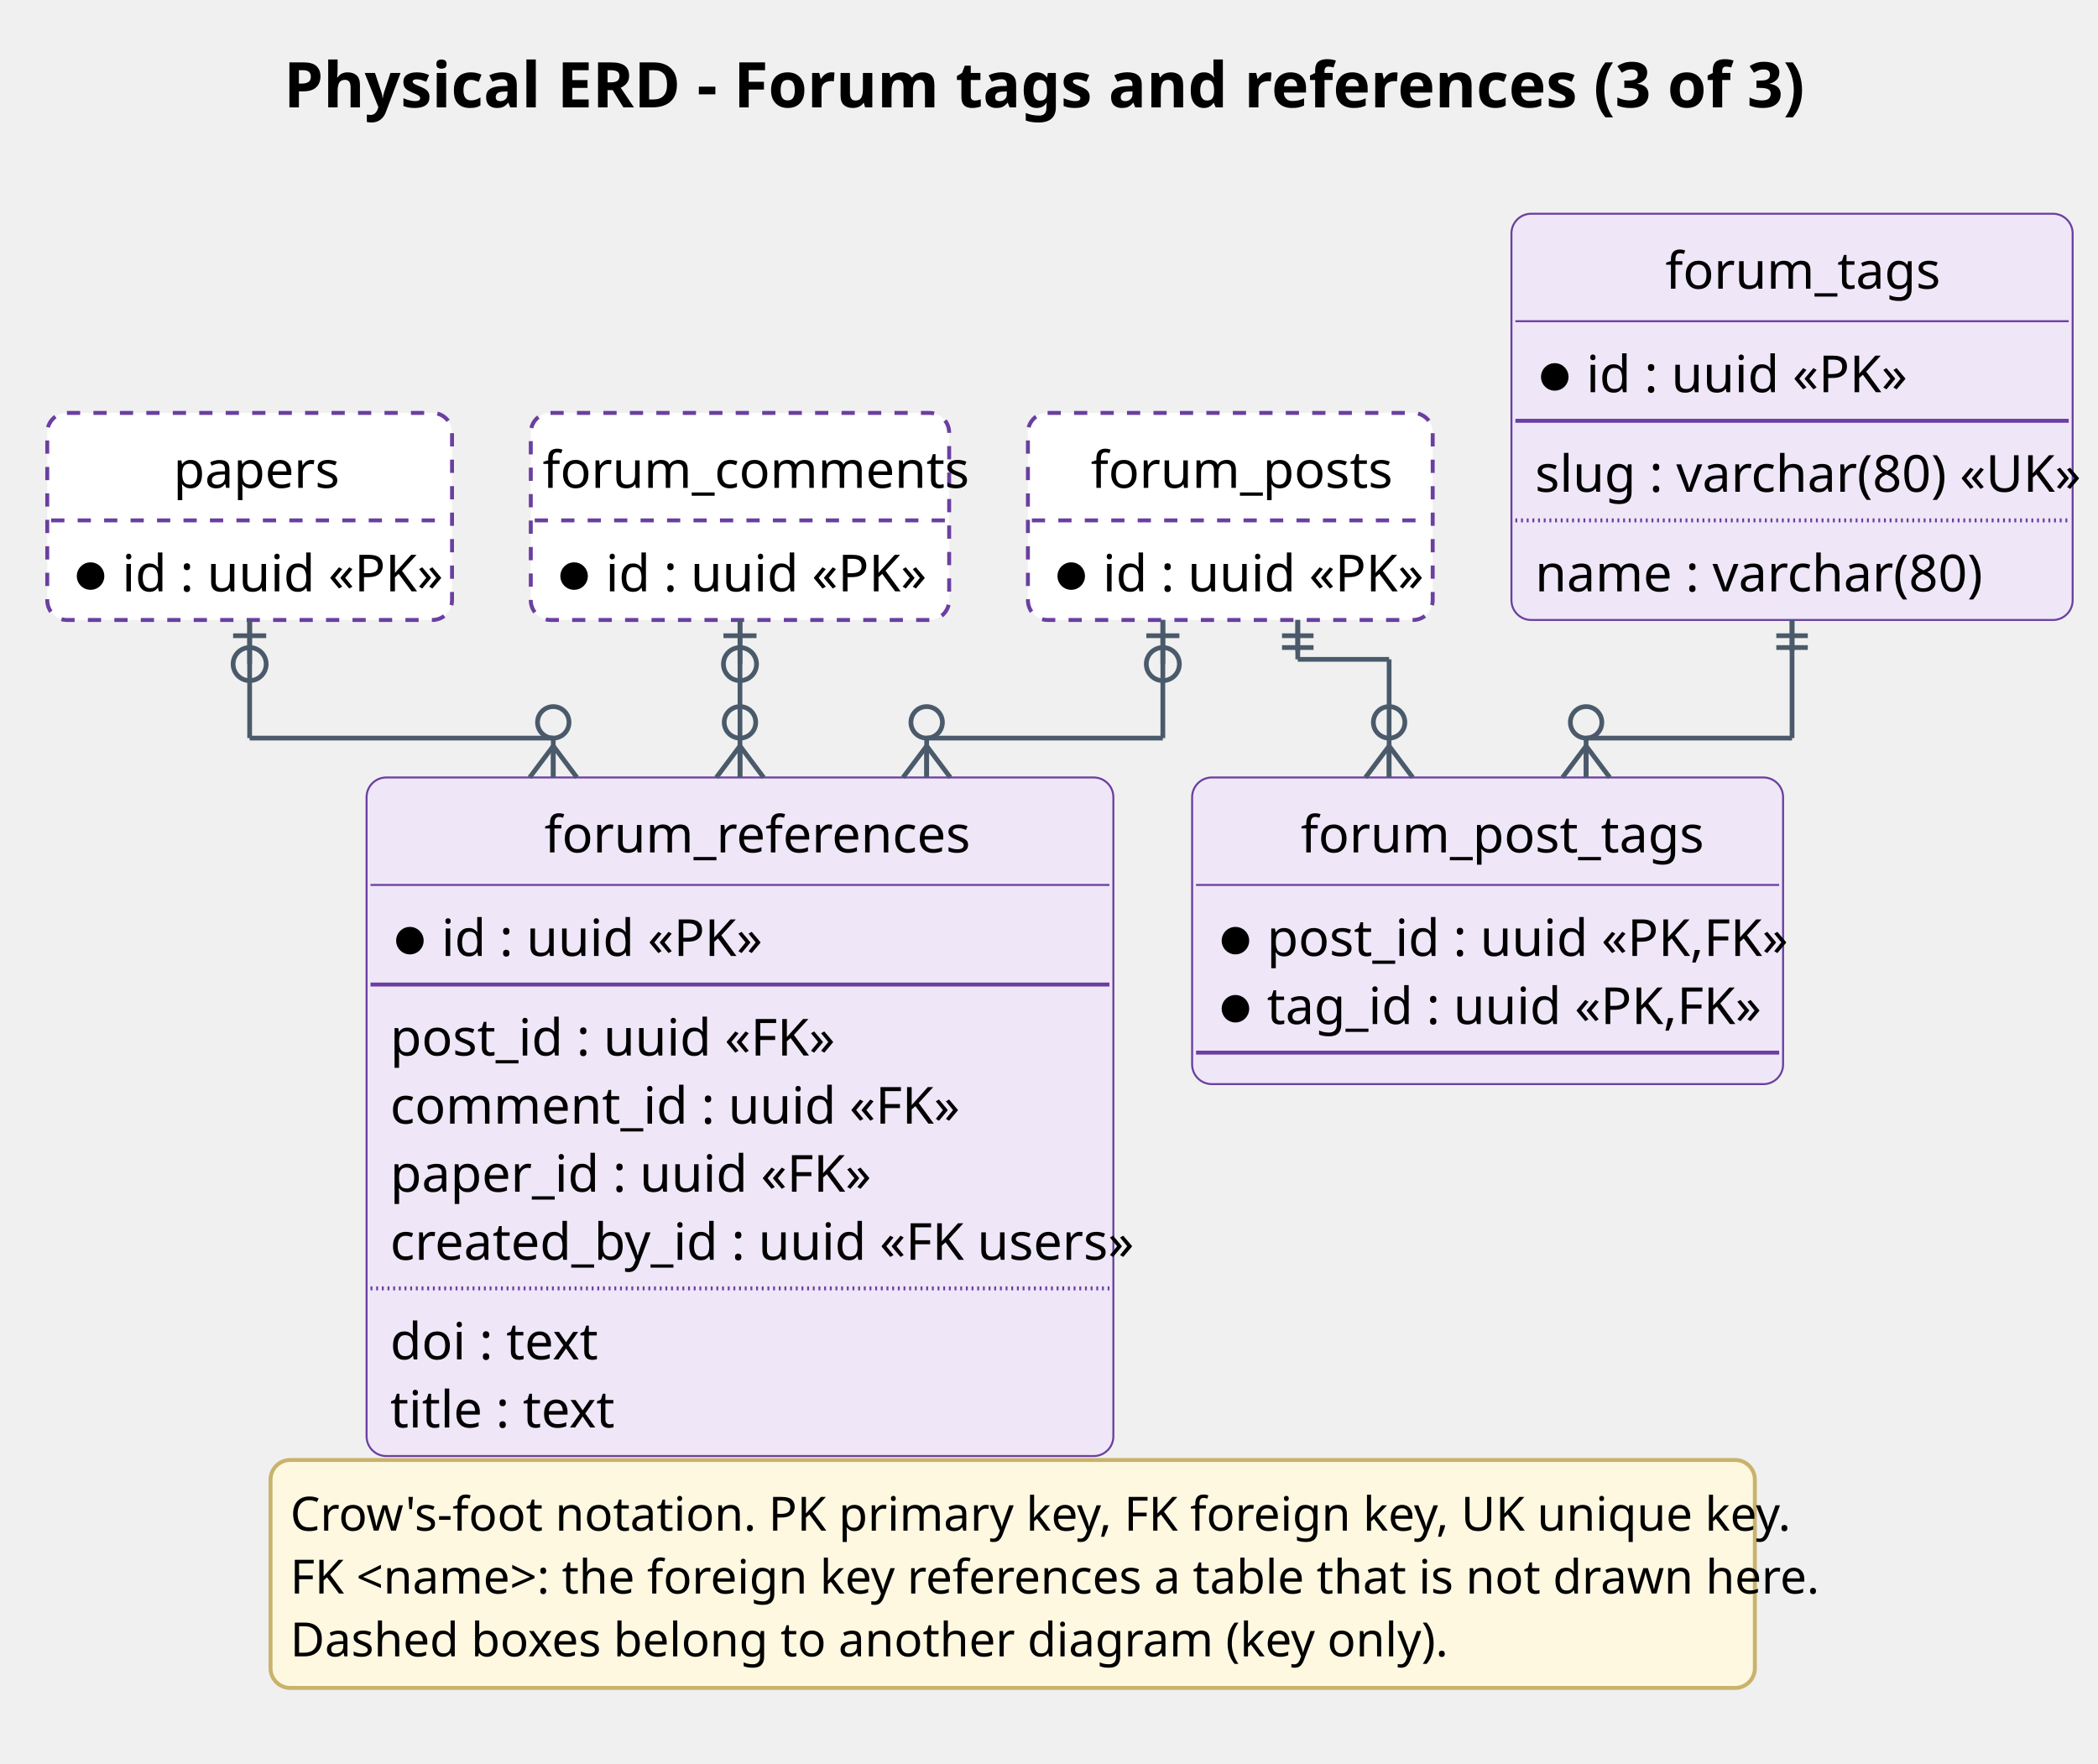
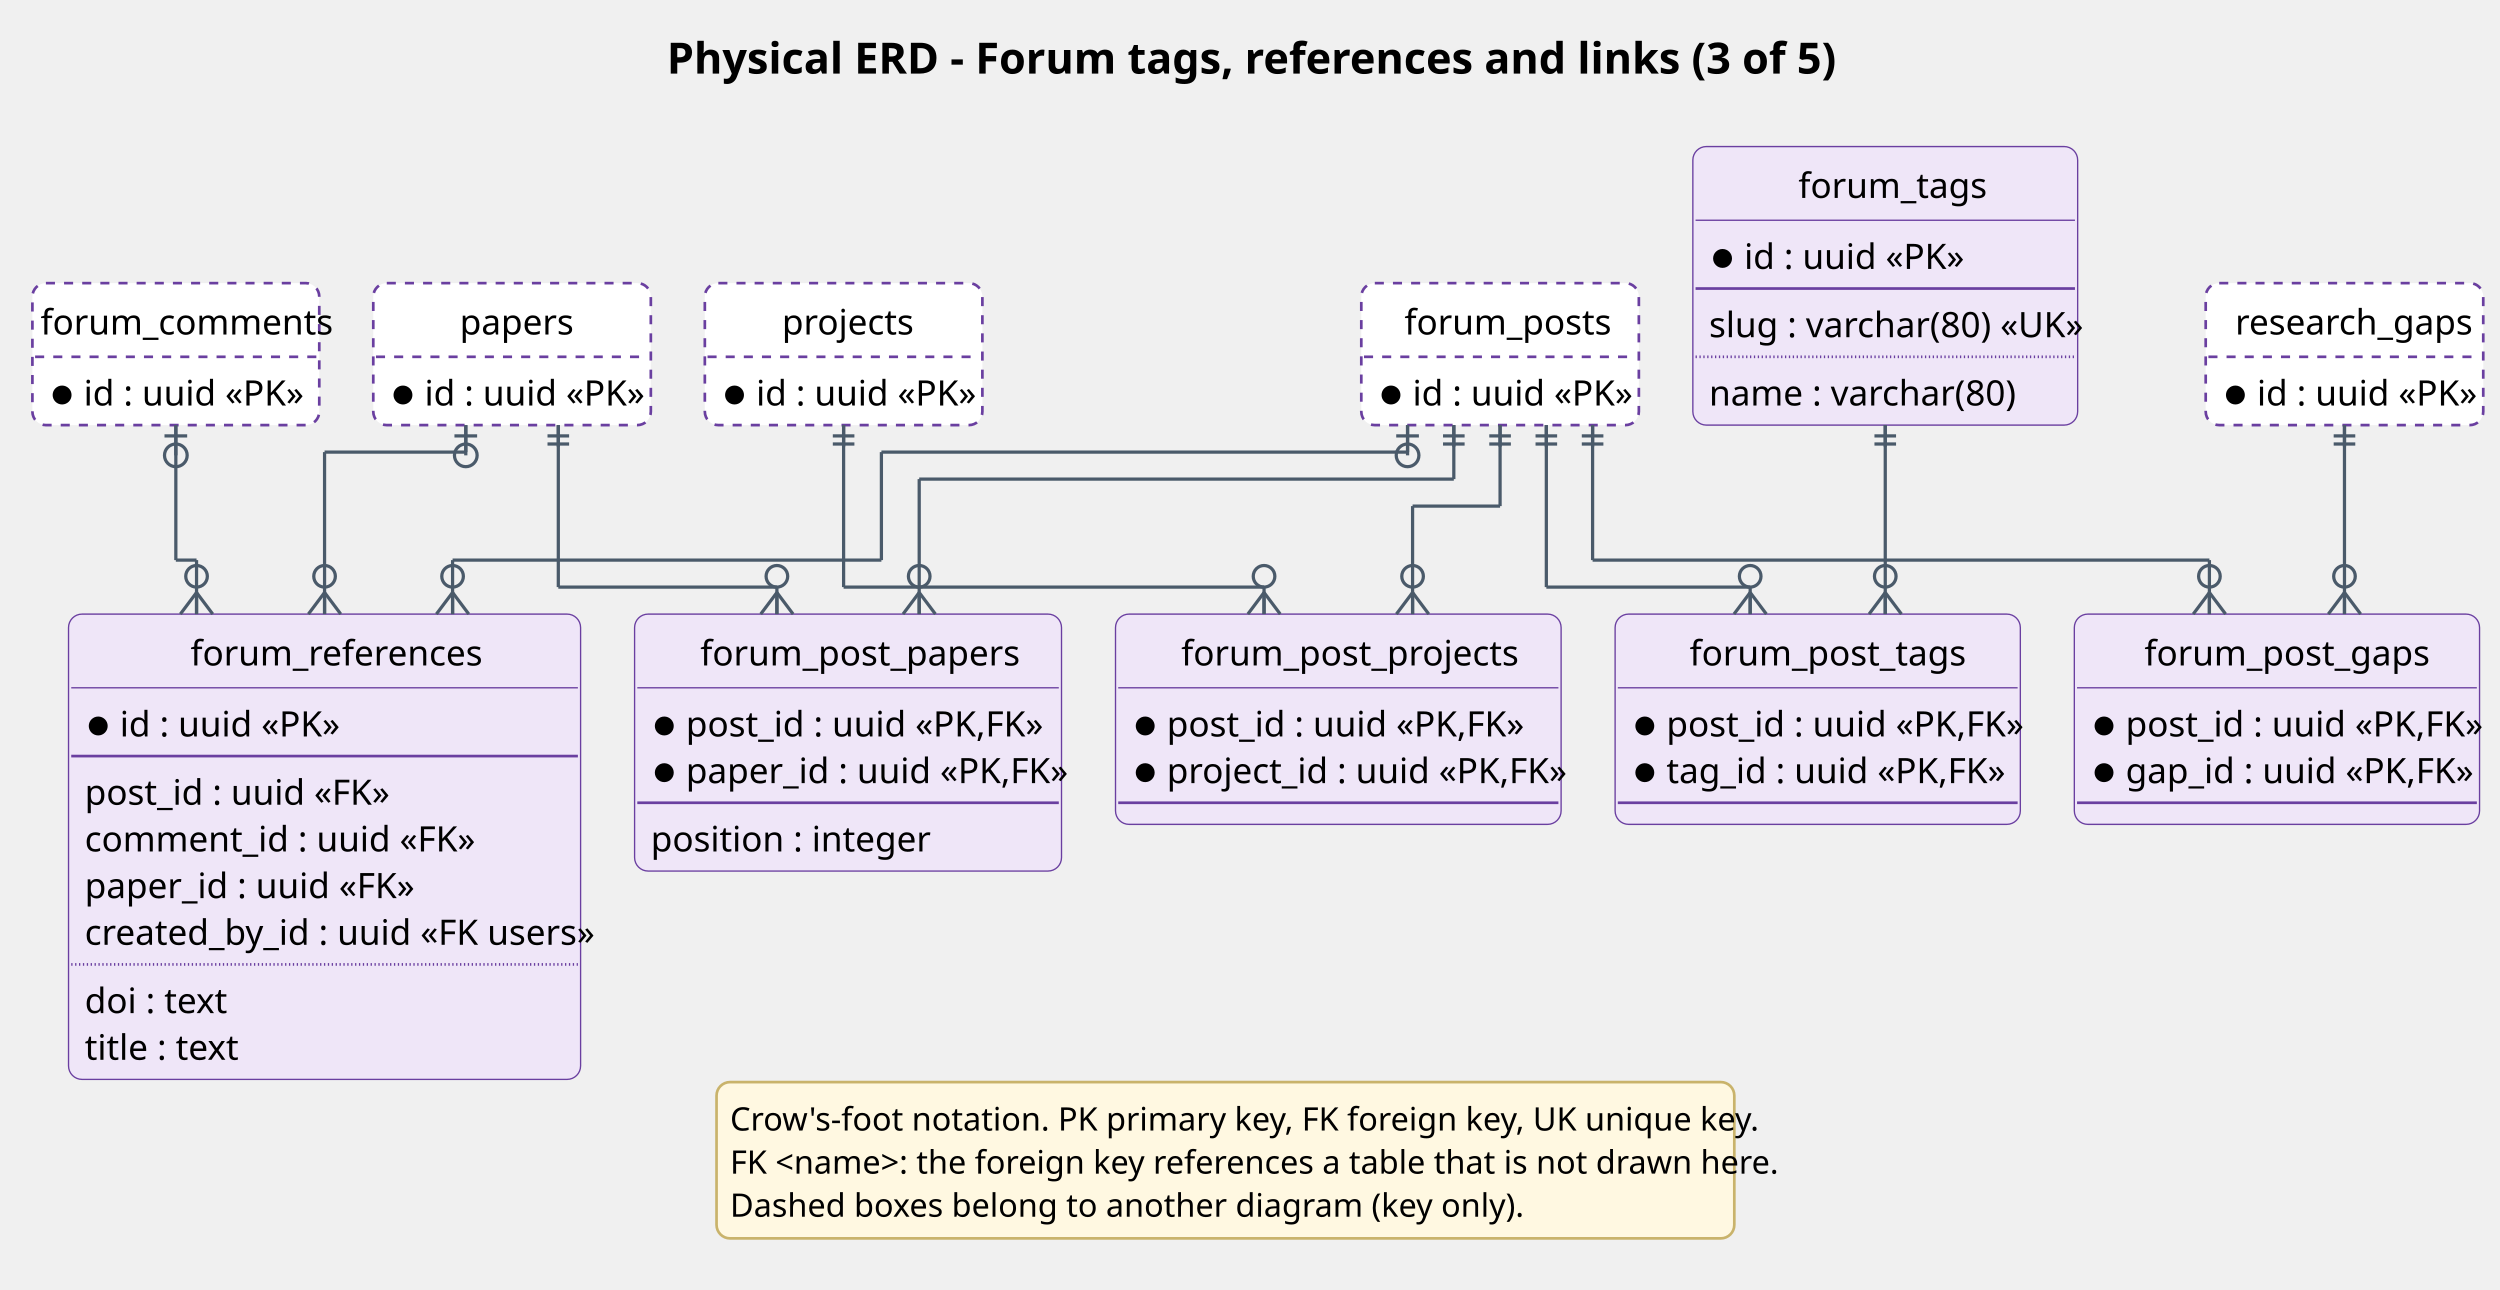
- <svg xmlns="http://www.w3.org/2000/svg" contentStyleType="text/css" height="933.333px" preserveAspectRatio="none" style="width:1110px;height:933px;background:#FFFFFF;" version="1.1" viewBox="0 0 1110 933" width="1110.417px" zoomAndPan="magnify">
+ <svg xmlns="http://www.w3.org/2000/svg" contentStyleType="text/css" height="995.833px" preserveAspectRatio="none" style="width:1929px;height:995px;background:#FFFFFF;" version="1.1" viewBox="0 0 1929 995" width="1929.167px" zoomAndPan="magnify">
  <defs />
  <g>
-     <text fill="#000000" font-family="Segoe UI" font-size="33.333" font-weight="bold" lengthAdjust="spacing" textLength="771.354" x="150.118" y="56.803">Physical ERD - Forum tags and references (3 of 3)</text>
+     <text fill="#000000" font-family="Segoe UI" font-size="33.333" font-weight="bold" lengthAdjust="spacing" textLength="861.995" x="514.542" y="56.803">Physical ERD - Forum tags, references and links (3 of 5)</text>
    <g id="elem_forum_tags">
-       <rect codeLine="27" fill="#EFE6F8" height="214.925" id="forum_tags" rx="10.417" ry="10.417" style="stroke:#6A3FA0;stroke-width:1.042;" width="296.918" x="799.671" y="113.086" />
-       <text fill="#000000" font-family="Segoe UI" font-size="27.083" lengthAdjust="spacing" textLength="134.055" x="881.103" y="152.728">forum_tags</text>
-       <line style="stroke:#6A3FA0;stroke-width:1.042;" x1="801.755" x2="1094.506" y1="169.942" y2="169.942" />
-       <ellipse cx="822.588" cy="199.412" fill="#000000" rx="6.25" ry="6.25" style="stroke:#000000;stroke-width:2.083;" />
-       <text fill="#000000" font-family="Segoe UI" font-size="27.083" lengthAdjust="spacing" textLength="162.077" x="839.255" y="207.501">id : uuid «PK»</text>
-       <line style="stroke:#6A3FA0;stroke-width:2.083;" x1="801.755" x2="1094.506" y1="222.632" y2="222.632" />
-       <text fill="#000000" font-family="Segoe UI" font-size="27.083" lengthAdjust="spacing" textLength="271.918" x="812.171" y="260.191">slug : varchar(80) «UK»</text>
-       <line style="stroke:#6A3FA0;stroke-width:2.083;stroke-dasharray:1.0,2.0;" x1="801.755" x2="1094.506" y1="275.322" y2="275.322" />
-       <text fill="#000000" font-family="Segoe UI" font-size="27.083" lengthAdjust="spacing" textLength="220.052" x="812.171" y="312.88">name : varchar(80)</text>
+       <rect codeLine="27" fill="#EFE6F8" height="214.925" id="forum_tags" rx="10.417" ry="10.417" style="stroke:#6A3FA0;stroke-width:1.042;" width="296.918" x="1306.205" y="113.086" />
+       <text fill="#000000" font-family="Segoe UI" font-size="27.083" lengthAdjust="spacing" textLength="134.055" x="1387.637" y="152.728">forum_tags</text>
+       <line style="stroke:#6A3FA0;stroke-width:1.042;" x1="1308.289" x2="1601.04" y1="169.942" y2="169.942" />
+       <ellipse cx="1329.122" cy="199.412" fill="#000000" rx="6.25" ry="6.25" style="stroke:#000000;stroke-width:2.083;" />
+       <text fill="#000000" font-family="Segoe UI" font-size="27.083" lengthAdjust="spacing" textLength="162.077" x="1345.789" y="207.501">id : uuid «PK»</text>
+       <line style="stroke:#6A3FA0;stroke-width:2.083;" x1="1308.289" x2="1601.04" y1="222.632" y2="222.632" />
+       <text fill="#000000" font-family="Segoe UI" font-size="27.083" lengthAdjust="spacing" textLength="271.918" x="1318.705" y="260.191">slug : varchar(80) «UK»</text>
+       <line style="stroke:#6A3FA0;stroke-width:2.083;stroke-dasharray:1.0,2.0;" x1="1308.289" x2="1601.04" y1="275.322" y2="275.322" />
+       <text fill="#000000" font-family="Segoe UI" font-size="27.083" lengthAdjust="spacing" textLength="220.052" x="1318.705" y="312.88">name : varchar(80)</text>
    </g>
    <g id="elem_forum_post_tags">
-       <rect codeLine="34" fill="#EFE6F8" height="162.236" id="forum_post_tags" rx="10.417" ry="10.417" style="stroke:#6A3FA0;stroke-width:1.042;" width="312.668" x="630.723" y="411.344" />
-       <text fill="#000000" font-family="Segoe UI" font-size="27.083" lengthAdjust="spacing" textLength="197.756" x="688.179" y="450.987">forum_post_tags</text>
-       <line style="stroke:#6A3FA0;stroke-width:1.042;" x1="632.806" x2="941.308" y1="468.201" y2="468.201" />
-       <ellipse cx="653.64" cy="497.671" fill="#000000" rx="6.25" ry="6.25" style="stroke:#000000;stroke-width:2.083;" />
-       <text fill="#000000" font-family="Segoe UI" font-size="27.083" lengthAdjust="spacing" textLength="260.584" x="670.306" y="505.76">post_id : uuid «PK,FK»</text>
-       <ellipse cx="653.64" cy="533.693" fill="#000000" rx="6.25" ry="6.25" style="stroke:#000000;stroke-width:2.083;" />
-       <text fill="#000000" font-family="Segoe UI" font-size="27.083" lengthAdjust="spacing" textLength="247.03" x="670.306" y="541.783">tag_id : uuid «PK,FK»</text>
-       <line style="stroke:#6A3FA0;stroke-width:2.083;" x1="632.806" x2="941.308" y1="556.913" y2="556.913" />
+       <rect codeLine="34" fill="#EFE6F8" height="162.236" id="forum_post_tags" rx="10.417" ry="10.417" style="stroke:#6A3FA0;stroke-width:1.042;" width="312.668" x="1246.219" y="473.844" />
+       <text fill="#000000" font-family="Segoe UI" font-size="27.083" lengthAdjust="spacing" textLength="197.756" x="1303.675" y="513.487">forum_post_tags</text>
+       <line style="stroke:#6A3FA0;stroke-width:1.042;" x1="1248.302" x2="1556.803" y1="530.701" y2="530.701" />
+       <ellipse cx="1269.136" cy="560.17" fill="#000000" rx="6.25" ry="6.25" style="stroke:#000000;stroke-width:2.083;" />
+       <text fill="#000000" font-family="Segoe UI" font-size="27.083" lengthAdjust="spacing" textLength="260.584" x="1285.802" y="568.26">post_id : uuid «PK,FK»</text>
+       <ellipse cx="1269.136" cy="596.193" fill="#000000" rx="6.25" ry="6.25" style="stroke:#000000;stroke-width:2.083;" />
+       <text fill="#000000" font-family="Segoe UI" font-size="27.083" lengthAdjust="spacing" textLength="247.03" x="1285.802" y="604.283">tag_id : uuid «PK,FK»</text>
+       <line style="stroke:#6A3FA0;stroke-width:2.083;" x1="1248.302" x2="1556.803" y1="619.413" y2="619.413" />
    </g>
    <g id="elem_forum_references">
-       <rect codeLine="39" fill="#EFE6F8" height="359.017" id="forum_references" rx="10.417" ry="10.417" style="stroke:#6A3FA0;stroke-width:1.042;" width="395.108" x="193.948" y="411.344" />
-       <text fill="#000000" font-family="Segoe UI" font-size="27.083" lengthAdjust="spacing" textLength="206.947" x="288.029" y="450.987">forum_references</text>
-       <line style="stroke:#6A3FA0;stroke-width:1.042;" x1="196.032" x2="586.973" y1="468.201" y2="468.201" />
-       <ellipse cx="216.865" cy="497.671" fill="#000000" rx="6.25" ry="6.25" style="stroke:#000000;stroke-width:2.083;" />
-       <text fill="#000000" font-family="Segoe UI" font-size="27.083" lengthAdjust="spacing" textLength="162.077" x="233.532" y="505.76">id : uuid «PK»</text>
-       <line style="stroke:#6A3FA0;stroke-width:2.083;" x1="196.032" x2="586.973" y1="520.89" y2="520.89" />
-       <text fill="#000000" font-family="Segoe UI" font-size="27.083" lengthAdjust="spacing" textLength="223.834" x="206.448" y="558.449">post_id : uuid «FK»</text>
-       <text fill="#000000" font-family="Segoe UI" font-size="27.083" lengthAdjust="spacing" textLength="285.076" x="206.448" y="594.472">comment_id : uuid «FK»</text>
-       <text fill="#000000" font-family="Segoe UI" font-size="27.083" lengthAdjust="spacing" textLength="240.576" x="206.448" y="630.495">paper_id : uuid «FK»</text>
-       <text fill="#000000" font-family="Segoe UI" font-size="27.083" lengthAdjust="spacing" textLength="370.108" x="206.448" y="666.518">created_by_id : uuid «FK users»</text>
-       <line style="stroke:#6A3FA0;stroke-width:2.083;stroke-dasharray:1.0,2.0;" x1="196.032" x2="586.973" y1="681.649" y2="681.649" />
-       <text fill="#000000" font-family="Segoe UI" font-size="27.083" lengthAdjust="spacing" textLength="104.035" x="206.448" y="719.208">doi : text</text>
-       <text fill="#000000" font-family="Segoe UI" font-size="27.083" lengthAdjust="spacing" textLength="111.296" x="206.448" y="755.231">title : text</text>
+       <rect codeLine="39" fill="#EFE6F8" height="359.017" id="forum_references" rx="10.417" ry="10.417" style="stroke:#6A3FA0;stroke-width:1.042;" width="395.108" x="52.877" y="473.844" />
+       <text fill="#000000" font-family="Segoe UI" font-size="27.083" lengthAdjust="spacing" textLength="206.947" x="146.957" y="513.487">forum_references</text>
+       <line style="stroke:#6A3FA0;stroke-width:1.042;" x1="54.96" x2="445.901" y1="530.701" y2="530.701" />
+       <ellipse cx="75.793" cy="560.17" fill="#000000" rx="6.25" ry="6.25" style="stroke:#000000;stroke-width:2.083;" />
+       <text fill="#000000" font-family="Segoe UI" font-size="27.083" lengthAdjust="spacing" textLength="162.077" x="92.46" y="568.26">id : uuid «PK»</text>
+       <line style="stroke:#6A3FA0;stroke-width:2.083;" x1="54.96" x2="445.901" y1="583.39" y2="583.39" />
+       <text fill="#000000" font-family="Segoe UI" font-size="27.083" lengthAdjust="spacing" textLength="223.834" x="65.377" y="620.949">post_id : uuid «FK»</text>
+       <text fill="#000000" font-family="Segoe UI" font-size="27.083" lengthAdjust="spacing" textLength="285.076" x="65.377" y="656.972">comment_id : uuid «FK»</text>
+       <text fill="#000000" font-family="Segoe UI" font-size="27.083" lengthAdjust="spacing" textLength="240.576" x="65.377" y="692.995">paper_id : uuid «FK»</text>
+       <text fill="#000000" font-family="Segoe UI" font-size="27.083" lengthAdjust="spacing" textLength="370.108" x="65.377" y="729.018">created_by_id : uuid «FK users»</text>
+       <line style="stroke:#6A3FA0;stroke-width:2.083;stroke-dasharray:1.0,2.0;" x1="54.96" x2="445.901" y1="744.149" y2="744.149" />
+       <text fill="#000000" font-family="Segoe UI" font-size="27.083" lengthAdjust="spacing" textLength="104.035" x="65.377" y="781.708">doi : text</text>
+       <text fill="#000000" font-family="Segoe UI" font-size="27.083" lengthAdjust="spacing" textLength="111.296" x="65.377" y="817.731">title : text</text>
+     </g>
+     <g id="elem_forum_post_papers">
+       <rect codeLine="50" fill="#EFE6F8" height="198.258" id="forum_post_papers" rx="10.417" ry="10.417" style="stroke:#6A3FA0;stroke-width:1.042;" width="329.41" x="489.651" y="473.844" />
+       <text fill="#000000" font-family="Segoe UI" font-size="27.083" lengthAdjust="spacing" textLength="228.053" x="540.33" y="513.487">forum_post_papers</text>
+       <line style="stroke:#6A3FA0;stroke-width:1.042;" x1="491.735" x2="816.978" y1="530.701" y2="530.701" />
+       <ellipse cx="512.568" cy="560.17" fill="#000000" rx="6.25" ry="6.25" style="stroke:#000000;stroke-width:2.083;" />
+       <text fill="#000000" font-family="Segoe UI" font-size="27.083" lengthAdjust="spacing" textLength="260.584" x="529.235" y="568.26">post_id : uuid «PK,FK»</text>
+       <ellipse cx="512.568" cy="596.193" fill="#000000" rx="6.25" ry="6.25" style="stroke:#000000;stroke-width:2.083;" />
+       <text fill="#000000" font-family="Segoe UI" font-size="27.083" lengthAdjust="spacing" textLength="277.327" x="529.235" y="604.283">paper_id : uuid «PK,FK»</text>
+       <line style="stroke:#6A3FA0;stroke-width:2.083;" x1="491.735" x2="816.978" y1="619.413" y2="619.413" />
+       <text fill="#000000" font-family="Segoe UI" font-size="27.083" lengthAdjust="spacing" textLength="202.239" x="502.151" y="656.972">position : integer</text>
+     </g>
+     <g id="elem_forum_post_gaps">
+       <rect codeLine="56" fill="#EFE6F8" height="162.236" id="forum_post_gaps" rx="10.417" ry="10.417" style="stroke:#6A3FA0;stroke-width:1.042;" width="312.668" x="1600.553" y="473.844" />
+       <text fill="#000000" font-family="Segoe UI" font-size="27.083" lengthAdjust="spacing" textLength="204.5" x="1654.637" y="513.487">forum_post_gaps</text>
+       <line style="stroke:#6A3FA0;stroke-width:1.042;" x1="1602.637" x2="1911.138" y1="530.701" y2="530.701" />
+       <ellipse cx="1623.47" cy="560.17" fill="#000000" rx="6.25" ry="6.25" style="stroke:#000000;stroke-width:2.083;" />
+       <text fill="#000000" font-family="Segoe UI" font-size="27.083" lengthAdjust="spacing" textLength="260.584" x="1640.137" y="568.26">post_id : uuid «PK,FK»</text>
+       <ellipse cx="1623.47" cy="596.193" fill="#000000" rx="6.25" ry="6.25" style="stroke:#000000;stroke-width:2.083;" />
+       <text fill="#000000" font-family="Segoe UI" font-size="27.083" lengthAdjust="spacing" textLength="253.774" x="1640.137" y="604.283">gap_id : uuid «PK,FK»</text>
+       <line style="stroke:#6A3FA0;stroke-width:2.083;" x1="1602.637" x2="1911.138" y1="619.413" y2="619.413" />
+     </g>
+     <g id="elem_forum_post_projects">
+       <rect codeLine="61" fill="#EFE6F8" height="162.236" id="forum_post_projects" rx="10.417" ry="10.417" style="stroke:#6A3FA0;stroke-width:1.042;" width="343.824" x="860.728" y="473.844" />
+       <text fill="#000000" font-family="Segoe UI" font-size="27.083" lengthAdjust="spacing" textLength="242.467" x="911.407" y="513.487">forum_post_projects</text>
+       <line style="stroke:#6A3FA0;stroke-width:1.042;" x1="862.811" x2="1202.469" y1="530.701" y2="530.701" />
+       <ellipse cx="883.645" cy="560.17" fill="#000000" rx="6.25" ry="6.25" style="stroke:#000000;stroke-width:2.083;" />
+       <text fill="#000000" font-family="Segoe UI" font-size="27.083" lengthAdjust="spacing" textLength="260.584" x="900.311" y="568.26">post_id : uuid «PK,FK»</text>
+       <ellipse cx="883.645" cy="596.193" fill="#000000" rx="6.25" ry="6.25" style="stroke:#000000;stroke-width:2.083;" />
+       <text fill="#000000" font-family="Segoe UI" font-size="27.083" lengthAdjust="spacing" textLength="291.741" x="900.311" y="604.283">project_id : uuid «PK,FK»</text>
+       <line style="stroke:#6A3FA0;stroke-width:2.083;" x1="862.811" x2="1202.469" y1="619.413" y2="619.413" />
    </g>
    <g id="elem_forum_posts">
-       <rect codeLine="50" fill="#FFFFFF" height="109.546" id="forum_posts" rx="10.417" ry="10.417" style="stroke:#6A3FA0;stroke-width:2.083;stroke-dasharray:7.0,7.0;" width="214.16" x="543.845" y="218.465" />
-       <text fill="#000000" font-family="Segoe UI" font-size="27.083" lengthAdjust="spacing" textLength="147.609" x="577.12" y="258.108">forum_posts</text>
+       <rect codeLine="66" fill="#FFFFFF" height="109.546" id="forum_posts" rx="10.417" ry="10.417" style="stroke:#6A3FA0;stroke-width:2.083;stroke-dasharray:7.0,7.0;" width="214.16" x="1050.378" y="218.465" />
+       <text fill="#000000" font-family="Segoe UI" font-size="27.083" lengthAdjust="spacing" textLength="147.609" x="1083.654" y="258.108">forum_posts</text>
+       <line style="stroke:#6A3FA0;stroke-width:2.083;stroke-dasharray:7.0,7.0;" x1="1052.462" x2="1262.455" y1="275.322" y2="275.322" />
+       <ellipse cx="1073.295" cy="304.791" fill="#000000" rx="6.25" ry="6.25" style="stroke:#000000;stroke-width:2.083;" />
+       <text fill="#000000" font-family="Segoe UI" font-size="27.083" lengthAdjust="spacing" textLength="162.077" x="1089.962" y="312.88">id : uuid «PK»</text>
+     </g>
+     <g id="elem_forum_comments">
+       <rect codeLine="69" fill="#FFFFFF" height="109.546" id="forum_comments" rx="10.417" ry="10.417" style="stroke:#6A3FA0;stroke-width:2.083;stroke-dasharray:7.0,7.0;" width="221.351" x="25" y="218.465" />
+       <text fill="#000000" font-family="Segoe UI" font-size="27.083" lengthAdjust="spacing" textLength="208.851" x="31.25" y="258.108">forum_comments</text>
+       <line style="stroke:#6A3FA0;stroke-width:2.083;stroke-dasharray:7.0,7.0;" x1="27.083" x2="244.268" y1="275.322" y2="275.322" />
+       <ellipse cx="47.917" cy="304.791" fill="#000000" rx="6.25" ry="6.25" style="stroke:#000000;stroke-width:2.083;" />
+       <text fill="#000000" font-family="Segoe UI" font-size="27.083" lengthAdjust="spacing" textLength="162.077" x="64.583" y="312.88">id : uuid «PK»</text>
+     </g>
+     <g id="elem_papers">
+       <rect codeLine="72" fill="#FFFFFF" height="109.546" id="papers" rx="10.417" ry="10.417" style="stroke:#6A3FA0;stroke-width:2.083;stroke-dasharray:7.0,7.0;" width="214.16" x="288.018" y="218.465" />
+       <text fill="#000000" font-family="Segoe UI" font-size="27.083" lengthAdjust="spacing" textLength="80.695" x="354.751" y="258.108">papers</text>
+       <line style="stroke:#6A3FA0;stroke-width:2.083;stroke-dasharray:7.0,7.0;" x1="290.101" x2="500.095" y1="275.322" y2="275.322" />
+       <ellipse cx="310.934" cy="304.791" fill="#000000" rx="6.25" ry="6.25" style="stroke:#000000;stroke-width:2.083;" />
+       <text fill="#000000" font-family="Segoe UI" font-size="27.083" lengthAdjust="spacing" textLength="162.077" x="327.601" y="312.88">id : uuid «PK»</text>
+     </g>
+     <g id="elem_research_gaps">
+       <rect codeLine="75" fill="#FFFFFF" height="109.546" id="research_gaps" rx="10.417" ry="10.417" style="stroke:#6A3FA0;stroke-width:2.083;stroke-dasharray:7.0,7.0;" width="214.16" x="1701.918" y="218.465" />
+       <text fill="#000000" font-family="Segoe UI" font-size="27.083" lengthAdjust="spacing" textLength="168.649" x="1724.674" y="258.108">research_gaps</text>
+       <line style="stroke:#6A3FA0;stroke-width:2.083;stroke-dasharray:7.0,7.0;" x1="1704.002" x2="1913.995" y1="275.322" y2="275.322" />
+       <ellipse cx="1724.835" cy="304.791" fill="#000000" rx="6.25" ry="6.25" style="stroke:#000000;stroke-width:2.083;" />
+       <text fill="#000000" font-family="Segoe UI" font-size="27.083" lengthAdjust="spacing" textLength="162.077" x="1741.502" y="312.88">id : uuid «PK»</text>
+     </g>
+     <g id="elem_projects">
+       <rect codeLine="78" fill="#FFFFFF" height="109.546" id="projects" rx="10.417" ry="10.417" style="stroke:#6A3FA0;stroke-width:2.083;stroke-dasharray:7.0,7.0;" width="214.16" x="543.845" y="218.465" />
+       <text fill="#000000" font-family="Segoe UI" font-size="27.083" lengthAdjust="spacing" textLength="95.109" x="603.37" y="258.108">projects</text>
      <line style="stroke:#6A3FA0;stroke-width:2.083;stroke-dasharray:7.0,7.0;" x1="545.928" x2="755.921" y1="275.322" y2="275.322" />
      <ellipse cx="566.761" cy="304.791" fill="#000000" rx="6.25" ry="6.25" style="stroke:#000000;stroke-width:2.083;" />
      <text fill="#000000" font-family="Segoe UI" font-size="27.083" lengthAdjust="spacing" textLength="162.077" x="583.428" y="312.88">id : uuid «PK»</text>
    </g>
-     <g id="elem_forum_comments">
-       <rect codeLine="53" fill="#FFFFFF" height="109.546" id="forum_comments" rx="10.417" ry="10.417" style="stroke:#6A3FA0;stroke-width:2.083;stroke-dasharray:7.0,7.0;" width="221.351" x="280.827" y="218.465" />
-       <text fill="#000000" font-family="Segoe UI" font-size="27.083" lengthAdjust="spacing" textLength="208.851" x="287.077" y="258.108">forum_comments</text>
-       <line style="stroke:#6A3FA0;stroke-width:2.083;stroke-dasharray:7.0,7.0;" x1="282.91" x2="500.095" y1="275.322" y2="275.322" />
-       <ellipse cx="303.743" cy="304.791" fill="#000000" rx="6.25" ry="6.25" style="stroke:#000000;stroke-width:2.083;" />
-       <text fill="#000000" font-family="Segoe UI" font-size="27.083" lengthAdjust="spacing" textLength="162.077" x="320.41" y="312.88">id : uuid «PK»</text>
-     </g>
-     <g id="elem_papers">
-       <rect codeLine="56" fill="#FFFFFF" height="109.546" id="papers" rx="10.417" ry="10.417" style="stroke:#6A3FA0;stroke-width:2.083;stroke-dasharray:7.0,7.0;" width="214.16" x="25" y="218.465" />
-       <text fill="#000000" font-family="Segoe UI" font-size="27.083" lengthAdjust="spacing" textLength="80.695" x="91.733" y="258.108">papers</text>
-       <line style="stroke:#6A3FA0;stroke-width:2.083;stroke-dasharray:7.0,7.0;" x1="27.083" x2="237.077" y1="275.322" y2="275.322" />
-       <ellipse cx="47.917" cy="304.791" fill="#000000" rx="6.25" ry="6.25" style="stroke:#000000;stroke-width:2.083;" />
-       <text fill="#000000" font-family="Segoe UI" font-size="27.083" lengthAdjust="spacing" textLength="162.077" x="64.583" y="312.88">id : uuid «PK»</text>
-     </g>
-     <line style="stroke:#4A5A6A;stroke-width:2.5;" x1="391.502" x2="391.502" y1="328.011" y2="411.344" />
-     <line style="stroke:#4A5A6A;stroke-width:2.5;" x1="391.502" x2="404.002" y1="394.678" y2="411.344" />
-     <line style="stroke:#4A5A6A;stroke-width:2.5;" x1="391.502" x2="379.002" y1="394.678" y2="411.344" />
-     <line style="stroke:#4A5A6A;stroke-width:2.5;" x1="391.502" x2="391.502" y1="394.678" y2="411.344" />
-     <ellipse cx="391.502" cy="382.178" fill="none" rx="8.333" ry="8.333" style="stroke:#4A5A6A;stroke-width:2.5;" />
-     <line style="stroke:#4A5A6A;stroke-width:2.5;" x1="391.502" x2="391.502" y1="351.344" y2="328.011" />
-     <ellipse cx="391.502" cy="351.344" fill="none" rx="8.75" ry="8.75" style="stroke:#4A5A6A;stroke-width:2.5;" />
-     <line style="stroke:#4A5A6A;stroke-width:2.5;" x1="382.752" x2="400.252" y1="336.344" y2="336.344" />
-     <line style="stroke:#4A5A6A;stroke-width:2.5;" x1="686.618" x2="686.618" y1="328.011" y2="348.844" />
-     <line style="stroke:#4A5A6A;stroke-width:2.5;" x1="686.618" x2="734.946" y1="348.844" y2="348.844" />
-     <line style="stroke:#4A5A6A;stroke-width:2.5;" x1="734.946" x2="734.946" y1="348.844" y2="411.344" />
-     <line style="stroke:#4A5A6A;stroke-width:2.5;" x1="734.946" x2="747.446" y1="394.678" y2="411.344" />
-     <line style="stroke:#4A5A6A;stroke-width:2.5;" x1="734.946" x2="722.446" y1="394.678" y2="411.344" />
-     <line style="stroke:#4A5A6A;stroke-width:2.5;" x1="734.946" x2="734.946" y1="394.678" y2="411.344" />
-     <ellipse cx="734.946" cy="382.178" fill="none" rx="8.333" ry="8.333" style="stroke:#4A5A6A;stroke-width:2.5;" />
-     <line style="stroke:#4A5A6A;stroke-width:2.5;" x1="678.285" x2="694.951" y1="336.344" y2="336.344" />
-     <line style="stroke:#4A5A6A;stroke-width:2.5;" x1="678.285" x2="694.951" y1="342.594" y2="342.594" />
-     <line style="stroke:#4A5A6A;stroke-width:2.5;" x1="686.618" x2="686.618" y1="344.678" y2="328.011" />
-     <line style="stroke:#4A5A6A;stroke-width:2.5;" x1="615.231" x2="615.231" y1="328.011" y2="390.511" />
-     <line style="stroke:#4A5A6A;stroke-width:2.5;" x1="615.231" x2="490.279" y1="390.511" y2="390.511" />
-     <line style="stroke:#4A5A6A;stroke-width:2.5;" x1="490.279" x2="490.279" y1="390.511" y2="411.344" />
-     <line style="stroke:#4A5A6A;stroke-width:2.5;" x1="490.279" x2="502.779" y1="394.678" y2="411.344" />
-     <line style="stroke:#4A5A6A;stroke-width:2.5;" x1="490.279" x2="477.779" y1="394.678" y2="411.344" />
-     <line style="stroke:#4A5A6A;stroke-width:2.5;" x1="490.279" x2="490.279" y1="394.678" y2="411.344" />
-     <ellipse cx="490.279" cy="382.178" fill="none" rx="8.333" ry="8.333" style="stroke:#4A5A6A;stroke-width:2.5;" />
-     <line style="stroke:#4A5A6A;stroke-width:2.5;" x1="615.231" x2="615.231" y1="351.344" y2="328.011" />
-     <ellipse cx="615.231" cy="351.344" fill="none" rx="8.75" ry="8.75" style="stroke:#4A5A6A;stroke-width:2.5;" />
-     <line style="stroke:#4A5A6A;stroke-width:2.5;" x1="606.481" x2="623.981" y1="336.344" y2="336.344" />
-     <line style="stroke:#4A5A6A;stroke-width:2.5;" x1="948.13" x2="948.13" y1="328.011" y2="390.511" />
-     <line style="stroke:#4A5A6A;stroke-width:2.5;" x1="948.13" x2="839.168" y1="390.511" y2="390.511" />
-     <line style="stroke:#4A5A6A;stroke-width:2.5;" x1="839.168" x2="839.168" y1="390.511" y2="411.344" />
-     <line style="stroke:#4A5A6A;stroke-width:2.5;" x1="839.168" x2="851.668" y1="394.678" y2="411.344" />
-     <line style="stroke:#4A5A6A;stroke-width:2.5;" x1="839.168" x2="826.668" y1="394.678" y2="411.344" />
-     <line style="stroke:#4A5A6A;stroke-width:2.5;" x1="839.168" x2="839.168" y1="394.678" y2="411.344" />
-     <ellipse cx="839.168" cy="382.178" fill="none" rx="8.333" ry="8.333" style="stroke:#4A5A6A;stroke-width:2.5;" />
-     <line style="stroke:#4A5A6A;stroke-width:2.5;" x1="939.797" x2="956.464" y1="336.344" y2="336.344" />
-     <line style="stroke:#4A5A6A;stroke-width:2.5;" x1="939.797" x2="956.464" y1="342.594" y2="342.594" />
-     <line style="stroke:#4A5A6A;stroke-width:2.5;" x1="948.13" x2="948.13" y1="344.678" y2="328.011" />
-     <line style="stroke:#4A5A6A;stroke-width:2.5;" x1="132.08" x2="132.08" y1="328.011" y2="390.511" />
-     <line style="stroke:#4A5A6A;stroke-width:2.5;" x1="132.08" x2="292.725" y1="390.511" y2="390.511" />
-     <line style="stroke:#4A5A6A;stroke-width:2.5;" x1="292.725" x2="292.725" y1="390.511" y2="411.344" />
-     <line style="stroke:#4A5A6A;stroke-width:2.5;" x1="292.725" x2="305.225" y1="394.678" y2="411.344" />
-     <line style="stroke:#4A5A6A;stroke-width:2.5;" x1="292.725" x2="280.225" y1="394.678" y2="411.344" />
-     <line style="stroke:#4A5A6A;stroke-width:2.5;" x1="292.725" x2="292.725" y1="394.678" y2="411.344" />
-     <ellipse cx="292.725" cy="382.178" fill="none" rx="8.333" ry="8.333" style="stroke:#4A5A6A;stroke-width:2.5;" />
-     <line style="stroke:#4A5A6A;stroke-width:2.5;" x1="132.08" x2="132.08" y1="351.344" y2="328.011" />
-     <ellipse cx="132.08" cy="351.344" fill="none" rx="8.75" ry="8.75" style="stroke:#4A5A6A;stroke-width:2.5;" />
-     <line style="stroke:#4A5A6A;stroke-width:2.5;" x1="123.33" x2="140.83" y1="336.344" y2="336.344" />
-     <rect fill="#FFF8E1" height="120.589" id="_legend" rx="10.417" ry="10.417" style="stroke:#C9B36B;stroke-width:2.083;" width="785.311" x="143.139" y="772.445" />
-     <text fill="#000000" font-family="Segoe UI" font-size="25" lengthAdjust="spacing" textLength="751.929" x="153.556" y="809.839">Crow's-foot notation. PK primary key, FK foreign key, UK unique key.</text>
-     <text fill="#000000" font-family="Segoe UI" font-size="25" lengthAdjust="spacing" textLength="764.477" x="153.556" y="843.091">FK &lt;name&gt;: the foreign key references a table that is not drawn here.</text>
-     <text fill="#000000" font-family="Segoe UI" font-size="25" lengthAdjust="spacing" textLength="577.82" x="153.556" y="876.343">Dashed boxes belong to another diagram (key only).</text>
+     <line style="stroke:#4A5A6A;stroke-width:2.5;" x1="135.676" x2="135.676" y1="328.011" y2="432.178" />
+     <line style="stroke:#4A5A6A;stroke-width:2.5;" x1="135.676" x2="151.654" y1="432.178" y2="432.178" />
+     <line style="stroke:#4A5A6A;stroke-width:2.5;" x1="151.654" x2="151.654" y1="432.178" y2="473.844" />
+     <line style="stroke:#4A5A6A;stroke-width:2.5;" x1="151.654" x2="164.154" y1="457.178" y2="473.844" />
+     <line style="stroke:#4A5A6A;stroke-width:2.5;" x1="151.654" x2="139.154" y1="457.178" y2="473.844" />
+     <line style="stroke:#4A5A6A;stroke-width:2.5;" x1="151.654" x2="151.654" y1="457.178" y2="473.844" />
+     <ellipse cx="151.654" cy="444.678" fill="none" rx="8.333" ry="8.333" style="stroke:#4A5A6A;stroke-width:2.5;" />
+     <line style="stroke:#4A5A6A;stroke-width:2.5;" x1="135.676" x2="135.676" y1="351.344" y2="328.011" />
+     <ellipse cx="135.676" cy="351.344" fill="none" rx="8.75" ry="8.75" style="stroke:#4A5A6A;stroke-width:2.5;" />
+     <line style="stroke:#4A5A6A;stroke-width:2.5;" x1="126.926" x2="144.426" y1="336.344" y2="336.344" />
+     <line style="stroke:#4A5A6A;stroke-width:2.5;" x1="1228.845" x2="1228.845" y1="328.011" y2="432.178" />
+     <line style="stroke:#4A5A6A;stroke-width:2.5;" x1="1228.845" x2="1704.776" y1="432.178" y2="432.178" />
+     <line style="stroke:#4A5A6A;stroke-width:2.5;" x1="1704.776" x2="1704.776" y1="432.178" y2="473.844" />
+     <line style="stroke:#4A5A6A;stroke-width:2.5;" x1="1704.776" x2="1717.276" y1="457.178" y2="473.844" />
+     <line style="stroke:#4A5A6A;stroke-width:2.5;" x1="1704.776" x2="1692.276" y1="457.178" y2="473.844" />
+     <line style="stroke:#4A5A6A;stroke-width:2.5;" x1="1704.776" x2="1704.776" y1="457.178" y2="473.844" />
+     <ellipse cx="1704.776" cy="444.678" fill="none" rx="8.333" ry="8.333" style="stroke:#4A5A6A;stroke-width:2.5;" />
+     <line style="stroke:#4A5A6A;stroke-width:2.5;" x1="1220.512" x2="1237.178" y1="336.344" y2="336.344" />
+     <line style="stroke:#4A5A6A;stroke-width:2.5;" x1="1220.512" x2="1237.178" y1="342.594" y2="342.594" />
+     <line style="stroke:#4A5A6A;stroke-width:2.5;" x1="1228.845" x2="1228.845" y1="344.678" y2="328.011" />
+     <line style="stroke:#4A5A6A;stroke-width:2.5;" x1="1121.765" x2="1121.765" y1="328.011" y2="369.678" />
+     <line style="stroke:#4A5A6A;stroke-width:2.5;" x1="1121.765" x2="709.258" y1="369.678" y2="369.678" />
+     <line style="stroke:#4A5A6A;stroke-width:2.5;" x1="709.258" x2="709.258" y1="369.678" y2="473.844" />
+     <line style="stroke:#4A5A6A;stroke-width:2.5;" x1="709.258" x2="721.758" y1="457.178" y2="473.844" />
+     <line style="stroke:#4A5A6A;stroke-width:2.5;" x1="709.258" x2="696.758" y1="457.178" y2="473.844" />
+     <line style="stroke:#4A5A6A;stroke-width:2.5;" x1="709.258" x2="709.258" y1="457.178" y2="473.844" />
+     <ellipse cx="709.258" cy="444.678" fill="none" rx="8.333" ry="8.333" style="stroke:#4A5A6A;stroke-width:2.5;" />
+     <line style="stroke:#4A5A6A;stroke-width:2.5;" x1="1113.432" x2="1130.099" y1="336.344" y2="336.344" />
+     <line style="stroke:#4A5A6A;stroke-width:2.5;" x1="1113.432" x2="1130.099" y1="342.594" y2="342.594" />
+     <line style="stroke:#4A5A6A;stroke-width:2.5;" x1="1121.765" x2="1121.765" y1="344.678" y2="328.011" />
+     <line style="stroke:#4A5A6A;stroke-width:2.5;" x1="1157.458" x2="1157.458" y1="328.011" y2="390.511" />
+     <line style="stroke:#4A5A6A;stroke-width:2.5;" x1="1157.458" x2="1089.944" y1="390.511" y2="390.511" />
+     <line style="stroke:#4A5A6A;stroke-width:2.5;" x1="1089.944" x2="1089.944" y1="390.511" y2="473.844" />
+     <line style="stroke:#4A5A6A;stroke-width:2.5;" x1="1089.944" x2="1102.444" y1="457.178" y2="473.844" />
+     <line style="stroke:#4A5A6A;stroke-width:2.5;" x1="1089.944" x2="1077.444" y1="457.178" y2="473.844" />
+     <line style="stroke:#4A5A6A;stroke-width:2.5;" x1="1089.944" x2="1089.944" y1="457.178" y2="473.844" />
+     <ellipse cx="1089.944" cy="444.678" fill="none" rx="8.333" ry="8.333" style="stroke:#4A5A6A;stroke-width:2.5;" />
+     <line style="stroke:#4A5A6A;stroke-width:2.5;" x1="1149.125" x2="1165.792" y1="336.344" y2="336.344" />
+     <line style="stroke:#4A5A6A;stroke-width:2.5;" x1="1149.125" x2="1165.792" y1="342.594" y2="342.594" />
+     <line style="stroke:#4A5A6A;stroke-width:2.5;" x1="1157.458" x2="1157.458" y1="344.678" y2="328.011" />
+     <line style="stroke:#4A5A6A;stroke-width:2.5;" x1="1193.152" x2="1193.152" y1="328.011" y2="453.011" />
+     <line style="stroke:#4A5A6A;stroke-width:2.5;" x1="1193.152" x2="1350.441" y1="453.011" y2="453.011" />
+     <line style="stroke:#4A5A6A;stroke-width:2.5;" x1="1350.441" x2="1350.441" y1="453.011" y2="473.844" />
+     <line style="stroke:#4A5A6A;stroke-width:2.5;" x1="1350.441" x2="1362.941" y1="457.178" y2="473.844" />
+     <line style="stroke:#4A5A6A;stroke-width:2.5;" x1="1350.441" x2="1337.941" y1="457.178" y2="473.844" />
+     <line style="stroke:#4A5A6A;stroke-width:2.5;" x1="1350.441" x2="1350.441" y1="457.178" y2="473.844" />
+     <ellipse cx="1350.441" cy="444.678" fill="none" rx="8.333" ry="8.333" style="stroke:#4A5A6A;stroke-width:2.5;" />
+     <line style="stroke:#4A5A6A;stroke-width:2.5;" x1="1184.819" x2="1201.485" y1="336.344" y2="336.344" />
+     <line style="stroke:#4A5A6A;stroke-width:2.5;" x1="1184.819" x2="1201.485" y1="342.594" y2="342.594" />
+     <line style="stroke:#4A5A6A;stroke-width:2.5;" x1="1193.152" x2="1193.152" y1="344.678" y2="328.011" />
+     <line style="stroke:#4A5A6A;stroke-width:2.5;" x1="1086.072" x2="1086.072" y1="328.011" y2="348.844" />
+     <line style="stroke:#4A5A6A;stroke-width:2.5;" x1="1086.072" x2="680.091" y1="348.844" y2="348.844" />
+     <line style="stroke:#4A5A6A;stroke-width:2.5;" x1="680.091" x2="680.091" y1="348.844" y2="432.178" />
+     <line style="stroke:#4A5A6A;stroke-width:2.5;" x1="680.091" x2="349.208" y1="432.178" y2="432.178" />
+     <line style="stroke:#4A5A6A;stroke-width:2.5;" x1="349.208" x2="349.208" y1="432.178" y2="473.844" />
+     <line style="stroke:#4A5A6A;stroke-width:2.5;" x1="349.208" x2="361.708" y1="457.178" y2="473.844" />
+     <line style="stroke:#4A5A6A;stroke-width:2.5;" x1="349.208" x2="336.708" y1="457.178" y2="473.844" />
+     <line style="stroke:#4A5A6A;stroke-width:2.5;" x1="349.208" x2="349.208" y1="457.178" y2="473.844" />
+     <ellipse cx="349.208" cy="444.678" fill="none" rx="8.333" ry="8.333" style="stroke:#4A5A6A;stroke-width:2.5;" />
+     <line style="stroke:#4A5A6A;stroke-width:2.5;" x1="1086.072" x2="1086.072" y1="351.344" y2="328.011" />
+     <ellipse cx="1086.072" cy="351.344" fill="none" rx="8.75" ry="8.75" style="stroke:#4A5A6A;stroke-width:2.5;" />
+     <line style="stroke:#4A5A6A;stroke-width:2.5;" x1="1077.322" x2="1094.822" y1="336.344" y2="336.344" />
+     <line style="stroke:#4A5A6A;stroke-width:2.5;" x1="1454.664" x2="1454.664" y1="328.011" y2="473.844" />
+     <line style="stroke:#4A5A6A;stroke-width:2.5;" x1="1454.664" x2="1467.164" y1="457.178" y2="473.844" />
+     <line style="stroke:#4A5A6A;stroke-width:2.5;" x1="1454.664" x2="1442.164" y1="457.178" y2="473.844" />
+     <line style="stroke:#4A5A6A;stroke-width:2.5;" x1="1454.664" x2="1454.664" y1="457.178" y2="473.844" />
+     <ellipse cx="1454.664" cy="444.678" fill="none" rx="8.333" ry="8.333" style="stroke:#4A5A6A;stroke-width:2.5;" />
+     <line style="stroke:#4A5A6A;stroke-width:2.5;" x1="1446.331" x2="1462.997" y1="336.344" y2="336.344" />
+     <line style="stroke:#4A5A6A;stroke-width:2.5;" x1="1446.331" x2="1462.997" y1="342.594" y2="342.594" />
+     <line style="stroke:#4A5A6A;stroke-width:2.5;" x1="1454.664" x2="1454.664" y1="344.678" y2="328.011" />
+     <line style="stroke:#4A5A6A;stroke-width:2.5;" x1="430.791" x2="430.791" y1="328.011" y2="453.011" />
+     <line style="stroke:#4A5A6A;stroke-width:2.5;" x1="430.791" x2="599.455" y1="453.011" y2="453.011" />
+     <line style="stroke:#4A5A6A;stroke-width:2.5;" x1="599.455" x2="599.455" y1="453.011" y2="473.844" />
+     <line style="stroke:#4A5A6A;stroke-width:2.5;" x1="599.455" x2="611.955" y1="457.178" y2="473.844" />
+     <line style="stroke:#4A5A6A;stroke-width:2.5;" x1="599.455" x2="586.955" y1="457.178" y2="473.844" />
+     <line style="stroke:#4A5A6A;stroke-width:2.5;" x1="599.455" x2="599.455" y1="457.178" y2="473.844" />
+     <ellipse cx="599.455" cy="444.678" fill="none" rx="8.333" ry="8.333" style="stroke:#4A5A6A;stroke-width:2.5;" />
+     <line style="stroke:#4A5A6A;stroke-width:2.5;" x1="422.458" x2="439.125" y1="336.344" y2="336.344" />
+     <line style="stroke:#4A5A6A;stroke-width:2.5;" x1="422.458" x2="439.125" y1="342.594" y2="342.594" />
+     <line style="stroke:#4A5A6A;stroke-width:2.5;" x1="430.791" x2="430.791" y1="344.678" y2="328.011" />
+     <line style="stroke:#4A5A6A;stroke-width:2.5;" x1="359.404" x2="359.404" y1="328.011" y2="348.844" />
+     <line style="stroke:#4A5A6A;stroke-width:2.5;" x1="359.404" x2="250.431" y1="348.844" y2="348.844" />
+     <line style="stroke:#4A5A6A;stroke-width:2.5;" x1="250.431" x2="250.431" y1="348.844" y2="473.844" />
+     <line style="stroke:#4A5A6A;stroke-width:2.5;" x1="250.431" x2="262.931" y1="457.178" y2="473.844" />
+     <line style="stroke:#4A5A6A;stroke-width:2.5;" x1="250.431" x2="237.931" y1="457.178" y2="473.844" />
+     <line style="stroke:#4A5A6A;stroke-width:2.5;" x1="250.431" x2="250.431" y1="457.178" y2="473.844" />
+     <ellipse cx="250.431" cy="444.678" fill="none" rx="8.333" ry="8.333" style="stroke:#4A5A6A;stroke-width:2.5;" />
+     <line style="stroke:#4A5A6A;stroke-width:2.5;" x1="359.404" x2="359.404" y1="351.344" y2="328.011" />
+     <ellipse cx="359.404" cy="351.344" fill="none" rx="8.75" ry="8.75" style="stroke:#4A5A6A;stroke-width:2.5;" />
+     <line style="stroke:#4A5A6A;stroke-width:2.5;" x1="350.654" x2="368.154" y1="336.344" y2="336.344" />
+     <line style="stroke:#4A5A6A;stroke-width:2.5;" x1="650.925" x2="650.925" y1="328.011" y2="453.011" />
+     <line style="stroke:#4A5A6A;stroke-width:2.5;" x1="650.925" x2="975.336" y1="453.011" y2="453.011" />
+     <line style="stroke:#4A5A6A;stroke-width:2.5;" x1="975.336" x2="975.336" y1="453.011" y2="473.844" />
+     <line style="stroke:#4A5A6A;stroke-width:2.5;" x1="975.336" x2="987.836" y1="457.178" y2="473.844" />
+     <line style="stroke:#4A5A6A;stroke-width:2.5;" x1="975.336" x2="962.836" y1="457.178" y2="473.844" />
+     <line style="stroke:#4A5A6A;stroke-width:2.5;" x1="975.336" x2="975.336" y1="457.178" y2="473.844" />
+     <ellipse cx="975.336" cy="444.678" fill="none" rx="8.333" ry="8.333" style="stroke:#4A5A6A;stroke-width:2.5;" />
+     <line style="stroke:#4A5A6A;stroke-width:2.5;" x1="642.591" x2="659.258" y1="336.344" y2="336.344" />
+     <line style="stroke:#4A5A6A;stroke-width:2.5;" x1="642.591" x2="659.258" y1="342.594" y2="342.594" />
+     <line style="stroke:#4A5A6A;stroke-width:2.5;" x1="650.925" x2="650.925" y1="344.678" y2="328.011" />
+     <line style="stroke:#4A5A6A;stroke-width:2.5;" x1="1808.999" x2="1808.999" y1="328.011" y2="473.844" />
+     <line style="stroke:#4A5A6A;stroke-width:2.5;" x1="1808.999" x2="1821.499" y1="457.178" y2="473.844" />
+     <line style="stroke:#4A5A6A;stroke-width:2.5;" x1="1808.999" x2="1796.499" y1="457.178" y2="473.844" />
+     <line style="stroke:#4A5A6A;stroke-width:2.5;" x1="1808.999" x2="1808.999" y1="457.178" y2="473.844" />
+     <ellipse cx="1808.999" cy="444.678" fill="none" rx="8.333" ry="8.333" style="stroke:#4A5A6A;stroke-width:2.5;" />
+     <line style="stroke:#4A5A6A;stroke-width:2.5;" x1="1800.665" x2="1817.332" y1="336.344" y2="336.344" />
+     <line style="stroke:#4A5A6A;stroke-width:2.5;" x1="1800.665" x2="1817.332" y1="342.594" y2="342.594" />
+     <line style="stroke:#4A5A6A;stroke-width:2.5;" x1="1808.999" x2="1808.999" y1="344.678" y2="328.011" />
+     <rect fill="#FFF8E1" height="120.589" id="_legend" rx="10.417" ry="10.417" style="stroke:#C9B36B;stroke-width:2.083;" width="785.311" x="552.884" y="834.945" />
+     <text fill="#000000" font-family="Segoe UI" font-size="25" lengthAdjust="spacing" textLength="751.929" x="563.301" y="872.339">Crow's-foot notation. PK primary key, FK foreign key, UK unique key.</text>
+     <text fill="#000000" font-family="Segoe UI" font-size="25" lengthAdjust="spacing" textLength="764.477" x="563.301" y="905.591">FK &lt;name&gt;: the foreign key references a table that is not drawn here.</text>
+     <text fill="#000000" font-family="Segoe UI" font-size="25" lengthAdjust="spacing" textLength="577.82" x="563.301" y="938.843">Dashed boxes belong to another diagram (key only).</text>
  </g>
</svg>
